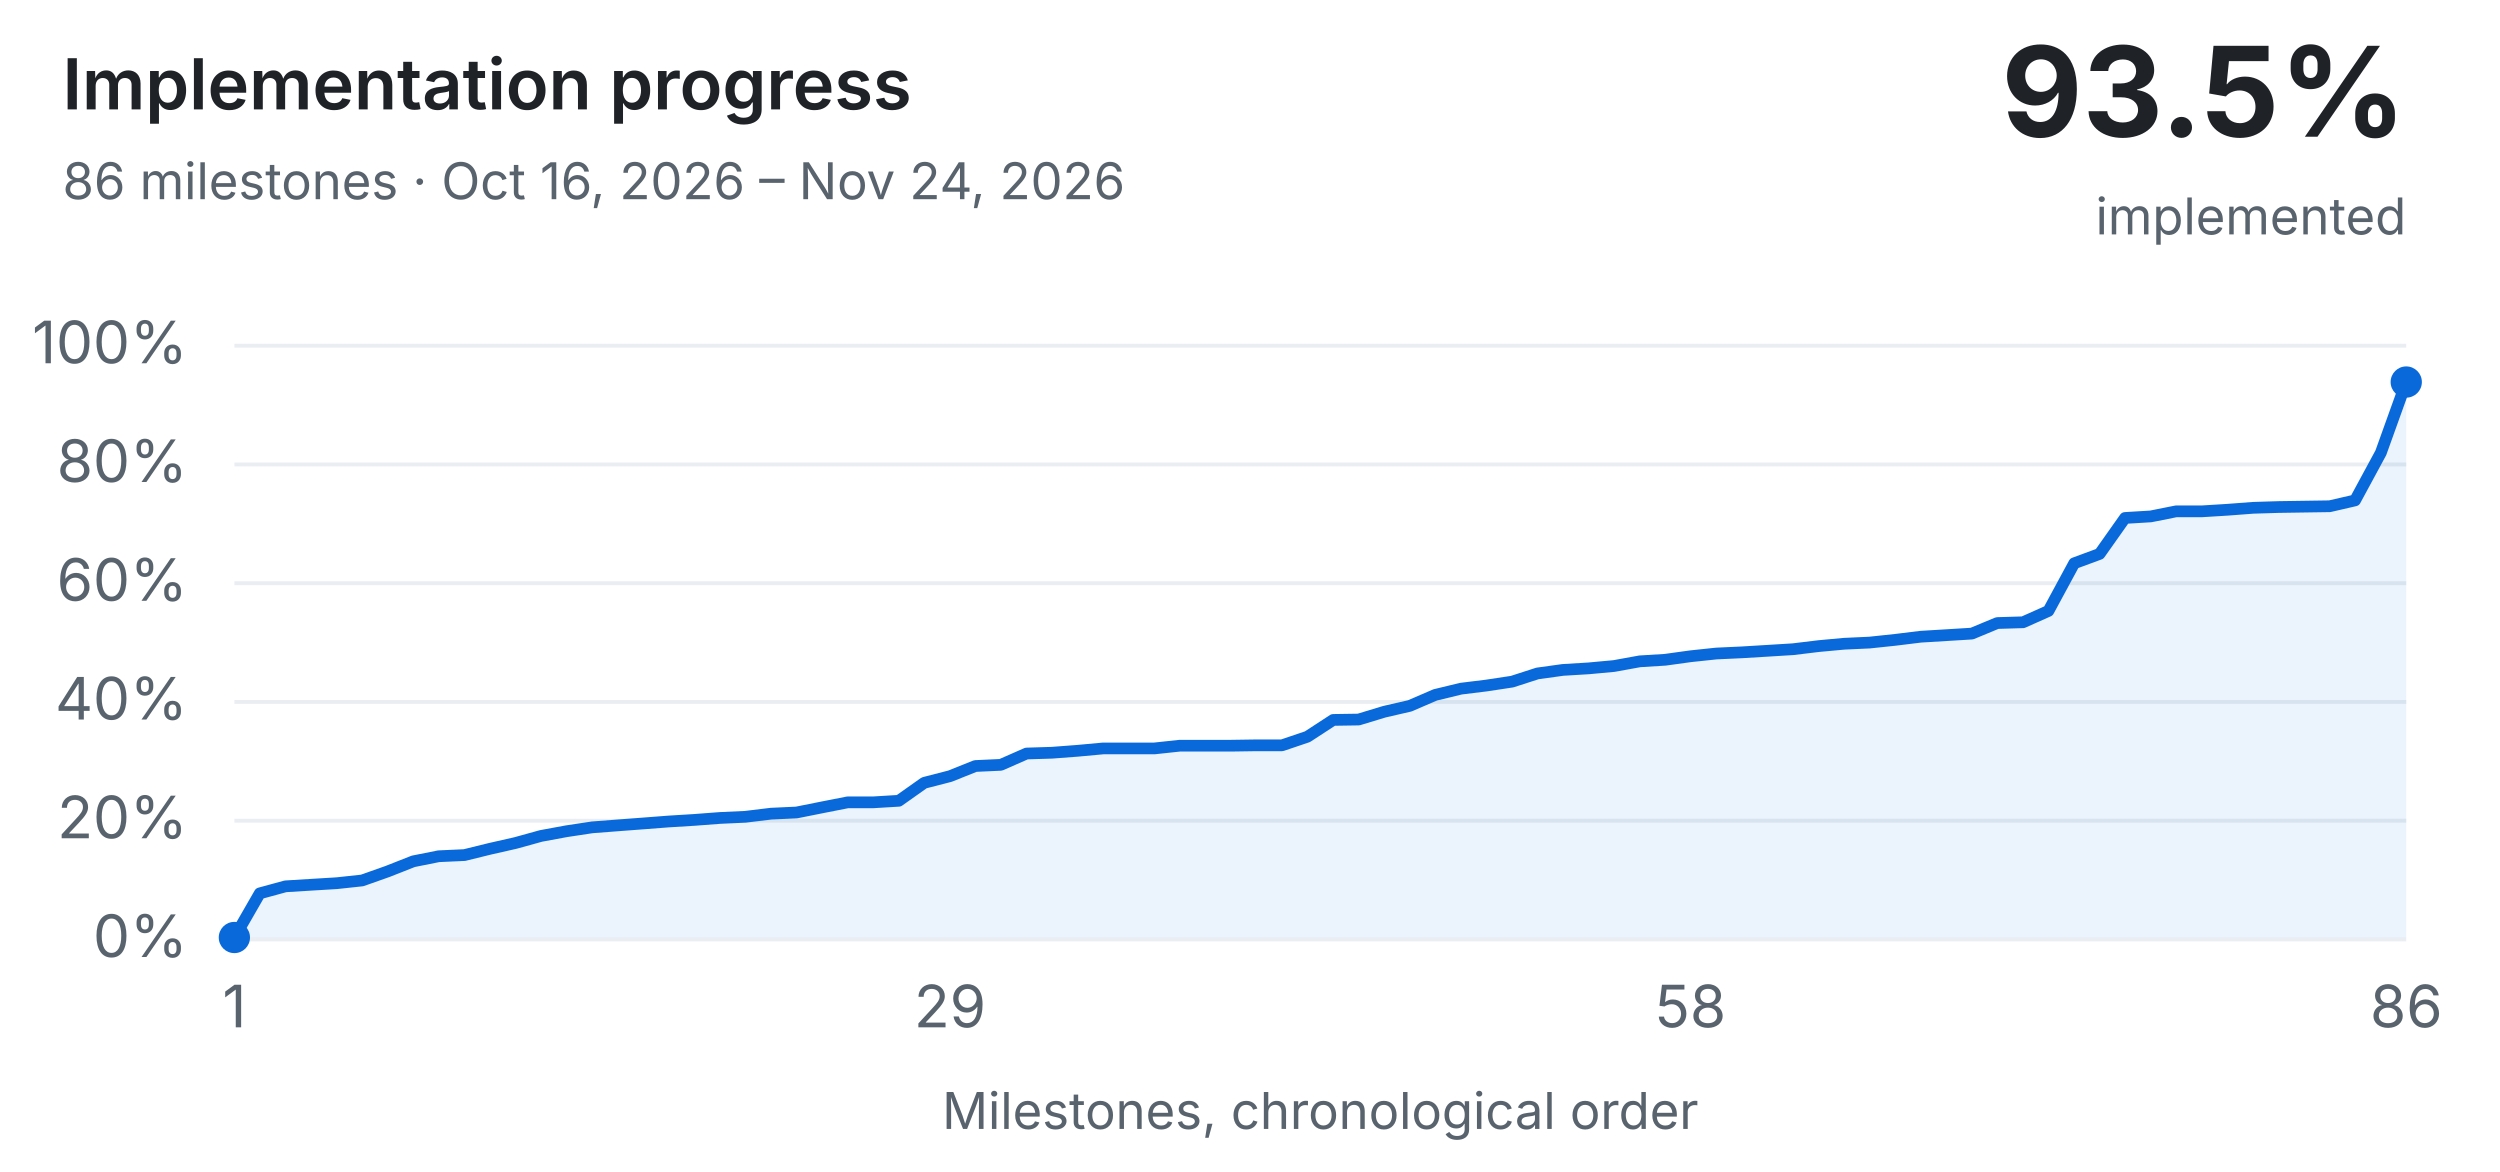
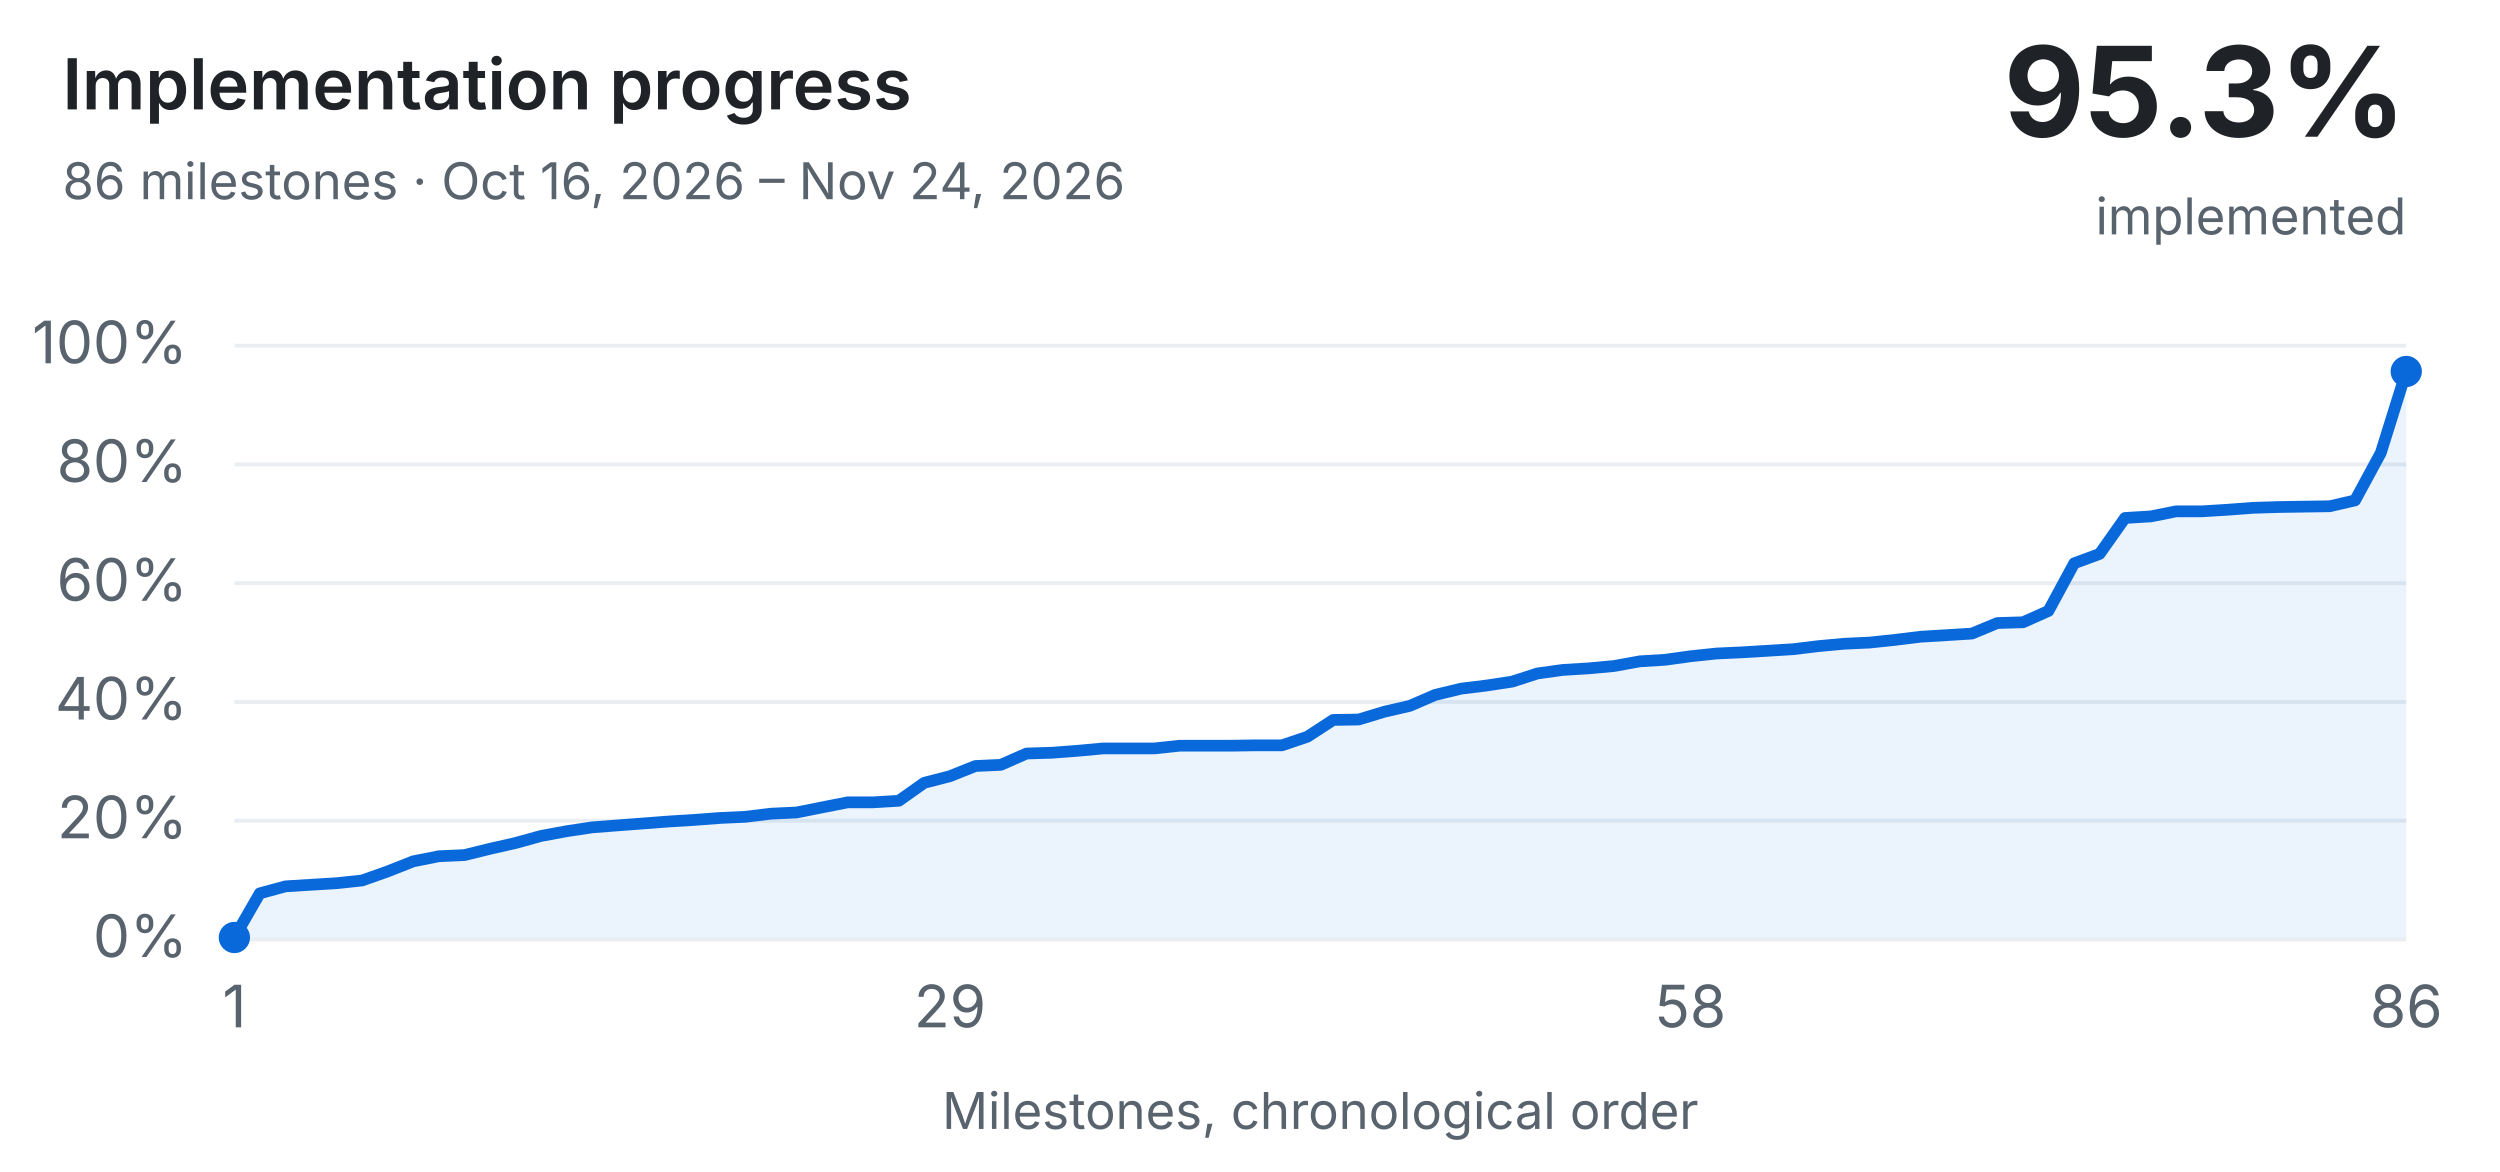
<svg xmlns="http://www.w3.org/2000/svg" width="640" height="300" viewBox="0 0 640 300" role="img" aria-labelledby="history-title history-description">
  <style>text{font:13px system-ui,-apple-system,Segoe UI,sans-serif;fill:#1f2328}.dim{fill:#59636e}.bg{fill:#eaeef2}.done{fill:#1a7f37}.part{fill:#d4a72c}.unchecked{fill:#0969da}@media (prefers-color-scheme:dark){text{fill:#e6edf3}.dim{fill:#9198a1}.bg{fill:#30363d}.done{fill:#3fb950}}</style>
  <style>
  .history-heading{font-size:18px;font-weight:600}
  .history-value{font-size:32px;font-weight:650}
  .history-axis{font-size:15px}
  .history-line{fill:none;stroke:#0969da;stroke-width:3;stroke-linecap:round;stroke-linejoin:round}
  .history-point,.history-area{fill:#0969da}
  .history-area{fill-opacity:.08}
  @media (prefers-color-scheme:dark){.history-line{stroke:#58a6ff}.history-point,.history-area{fill:#58a6ff}}
</style>
  <text class="history-heading" x="16" y="28">Implementation progress</text>
  <text class="dim" x="16" y="51">86 milestones · Oct 16, 2026 – Nov 24, 2026</text>
-   <text class="history-value" x="616" y="35" text-anchor="end">93.5%</text>
+   <text class="history-value" x="616" y="35" text-anchor="end">95.3%</text>
  <text class="dim" x="616" y="60" text-anchor="end">implemented</text>
  <rect class="bg" x="60" y="240.0" width="556" height="1" />
  <text class="dim history-axis" x="48" y="245.0" text-anchor="end">0%</text>
  <rect class="bg" x="60" y="209.6" width="556" height="1" />
  <text class="dim history-axis" x="48" y="214.6" text-anchor="end">20%</text>
  <rect class="bg" x="60" y="179.2" width="556" height="1" />
  <text class="dim history-axis" x="48" y="184.2" text-anchor="end">40%</text>
  <rect class="bg" x="60" y="148.8" width="556" height="1" />
  <text class="dim history-axis" x="48" y="153.8" text-anchor="end">60%</text>
  <rect class="bg" x="60" y="118.4" width="556" height="1" />
  <text class="dim history-axis" x="48" y="123.4" text-anchor="end">80%</text>
  <rect class="bg" x="60" y="88.0" width="556" height="1" />
  <text class="dim history-axis" x="48" y="93.0" text-anchor="end">100%</text>
-   <polygon class="history-area" points="60.0,240 60.0,240.0 66.5,228.7 73.1,226.9 79.6,226.5 86.2,226.1 92.7,225.4 99.2,223.1 105.8,220.5 112.3,219.2 118.9,218.9 125.4,217.3 132.0,215.8 138.5,214.0 145.0,212.8 151.6,211.8 158.1,211.3 164.7,210.8 171.2,210.3 177.7,209.9 184.3,209.4 190.8,209.1 197.4,208.3 203.9,208.0 210.4,206.7 217.0,205.4 223.5,205.4 230.1,205.0 236.6,200.4 243.2,198.7 249.7,196.1 256.2,195.8 262.8,192.9 269.3,192.7 275.9,192.2 282.4,191.6 288.9,191.6 295.5,191.6 302.0,190.9 308.6,190.9 315.1,190.9 321.6,190.8 328.2,190.8 334.7,188.6 341.3,184.3 347.8,184.2 354.4,182.2 360.9,180.7 367.4,177.9 374.0,176.3 380.5,175.5 387.1,174.5 393.6,172.4 400.1,171.5 406.7,171.1 413.2,170.5 419.8,169.3 426.3,168.9 432.8,168.0 439.4,167.3 445.9,167.0 452.5,166.6 459.0,166.2 465.6,165.4 472.1,164.8 478.6,164.5 485.2,163.8 491.7,163.0 498.3,162.6 504.8,162.2 511.3,159.5 517.9,159.3 524.4,156.4 531.0,144.2 537.5,141.8 544.0,132.6 550.6,132.2 557.1,130.9 563.7,130.9 570.2,130.5 576.8,130.0 583.3,129.8 589.8,129.7 596.4,129.6 602.9,128.1 609.5,115.9 616.0,97.8 616.0,240" />
-   <polyline class="history-line" points="60.0,240.0 66.5,228.7 73.1,226.9 79.6,226.5 86.2,226.1 92.7,225.4 99.2,223.1 105.8,220.5 112.3,219.2 118.9,218.9 125.4,217.3 132.0,215.8 138.5,214.0 145.0,212.8 151.6,211.8 158.1,211.3 164.7,210.8 171.2,210.3 177.7,209.9 184.3,209.4 190.8,209.1 197.4,208.3 203.9,208.0 210.4,206.7 217.0,205.4 223.5,205.4 230.1,205.0 236.6,200.4 243.2,198.7 249.7,196.1 256.2,195.8 262.8,192.9 269.3,192.7 275.9,192.2 282.4,191.6 288.9,191.6 295.5,191.6 302.0,190.9 308.6,190.9 315.1,190.9 321.6,190.8 328.2,190.8 334.7,188.6 341.3,184.3 347.8,184.2 354.4,182.2 360.9,180.7 367.4,177.9 374.0,176.3 380.5,175.5 387.1,174.5 393.6,172.4 400.1,171.5 406.7,171.1 413.2,170.5 419.8,169.3 426.3,168.9 432.8,168.0 439.4,167.3 445.9,167.0 452.5,166.6 459.0,166.2 465.6,165.4 472.1,164.8 478.6,164.5 485.2,163.8 491.7,163.0 498.3,162.6 504.8,162.2 511.3,159.5 517.9,159.3 524.4,156.4 531.0,144.2 537.5,141.8 544.0,132.6 550.6,132.2 557.1,130.9 563.7,130.9 570.2,130.5 576.8,130.0 583.3,129.8 589.8,129.7 596.4,129.6 602.9,128.1 609.5,115.9 616.0,97.8" />
+   <polygon class="history-area" points="60.0,240 60.0,240.0 66.5,228.7 73.1,226.9 79.6,226.5 86.2,226.1 92.7,225.4 99.2,223.1 105.8,220.5 112.3,219.2 118.9,218.9 125.4,217.3 132.0,215.8 138.5,214.0 145.0,212.8 151.6,211.8 158.1,211.3 164.7,210.8 171.2,210.3 177.7,209.9 184.3,209.4 190.8,209.1 197.4,208.3 203.9,208.0 210.4,206.7 217.0,205.4 223.5,205.4 230.1,205.0 236.6,200.4 243.2,198.7 249.7,196.1 256.2,195.8 262.8,192.9 269.3,192.7 275.9,192.2 282.4,191.6 288.9,191.6 295.5,191.6 302.0,190.9 308.6,190.9 315.1,190.9 321.6,190.8 328.2,190.8 334.7,188.6 341.3,184.3 347.8,184.2 354.4,182.2 360.9,180.7 367.4,177.9 374.0,176.3 380.5,175.5 387.1,174.5 393.6,172.4 400.1,171.5 406.7,171.1 413.2,170.5 419.8,169.3 426.3,168.9 432.8,168.0 439.4,167.3 445.9,167.0 452.5,166.6 459.0,166.2 465.6,165.4 472.1,164.8 478.6,164.5 485.2,163.8 491.7,163.0 498.3,162.6 504.8,162.2 511.3,159.5 517.9,159.3 524.4,156.4 531.0,144.2 537.5,141.8 544.0,132.6 550.6,132.2 557.1,130.9 563.7,130.9 570.2,130.5 576.8,130.0 583.3,129.8 589.8,129.7 596.4,129.6 602.9,128.1 609.5,115.9 616.0,95.1 616.0,240" />
+   <polyline class="history-line" points="60.0,240.0 66.5,228.7 73.1,226.9 79.6,226.5 86.2,226.1 92.7,225.4 99.2,223.1 105.8,220.5 112.3,219.2 118.9,218.9 125.4,217.3 132.0,215.8 138.5,214.0 145.0,212.8 151.6,211.8 158.1,211.3 164.7,210.8 171.2,210.3 177.7,209.9 184.3,209.4 190.8,209.1 197.4,208.3 203.9,208.0 210.4,206.7 217.0,205.4 223.5,205.4 230.1,205.0 236.6,200.4 243.2,198.7 249.7,196.1 256.2,195.8 262.8,192.9 269.3,192.7 275.9,192.2 282.4,191.6 288.9,191.6 295.5,191.6 302.0,190.9 308.6,190.9 315.1,190.9 321.6,190.8 328.2,190.8 334.7,188.6 341.3,184.3 347.8,184.2 354.4,182.2 360.9,180.7 367.4,177.9 374.0,176.3 380.5,175.5 387.1,174.5 393.6,172.4 400.1,171.5 406.7,171.1 413.2,170.5 419.8,169.3 426.3,168.9 432.8,168.0 439.4,167.3 445.9,167.0 452.5,166.6 459.0,166.2 465.6,165.4 472.1,164.8 478.6,164.5 485.2,163.8 491.7,163.0 498.3,162.6 504.8,162.2 511.3,159.5 517.9,159.3 524.4,156.4 531.0,144.2 537.5,141.8 544.0,132.6 550.6,132.2 557.1,130.9 563.7,130.9 570.2,130.5 576.8,130.0 583.3,129.8 589.8,129.7 596.4,129.6 602.9,128.1 609.5,115.9 616.0,95.1" />
  <circle class="history-point" cx="60.0" cy="240.0" r="4" />
  <circle fill="transparent" cx="66.5" cy="228.7" r="3" />
  <circle fill="transparent" cx="73.1" cy="226.9" r="3" />
  <circle fill="transparent" cx="79.6" cy="226.5" r="3" />
  <circle fill="transparent" cx="86.2" cy="226.1" r="3" />
  <circle fill="transparent" cx="92.7" cy="225.4" r="3" />
  <circle fill="transparent" cx="99.2" cy="223.1" r="3" />
  <circle fill="transparent" cx="105.8" cy="220.5" r="3" />
  <circle fill="transparent" cx="112.3" cy="219.2" r="3" />
  <circle fill="transparent" cx="118.9" cy="218.9" r="3" />
  <circle fill="transparent" cx="125.4" cy="217.3" r="3" />
  <circle fill="transparent" cx="132.0" cy="215.8" r="3" />
  <circle fill="transparent" cx="138.5" cy="214.0" r="3" />
  <circle fill="transparent" cx="145.0" cy="212.8" r="3" />
  <circle fill="transparent" cx="151.6" cy="211.8" r="3" />
  <circle fill="transparent" cx="158.1" cy="211.3" r="3" />
  <circle fill="transparent" cx="164.7" cy="210.8" r="3" />
  <circle fill="transparent" cx="171.2" cy="210.3" r="3" />
  <circle fill="transparent" cx="177.7" cy="209.9" r="3" />
  <circle fill="transparent" cx="184.3" cy="209.4" r="3" />
  <circle fill="transparent" cx="190.8" cy="209.1" r="3" />
  <circle fill="transparent" cx="197.4" cy="208.3" r="3" />
  <circle fill="transparent" cx="203.9" cy="208.0" r="3" />
  <circle fill="transparent" cx="210.4" cy="206.7" r="3" />
  <circle fill="transparent" cx="217.0" cy="205.4" r="3" />
  <circle fill="transparent" cx="223.5" cy="205.4" r="3" />
  <circle fill="transparent" cx="230.1" cy="205.0" r="3" />
  <circle fill="transparent" cx="236.6" cy="200.4" r="3" />
  <circle fill="transparent" cx="243.2" cy="198.7" r="3" />
  <circle fill="transparent" cx="249.7" cy="196.1" r="3" />
  <circle fill="transparent" cx="256.2" cy="195.8" r="3" />
  <circle fill="transparent" cx="262.8" cy="192.9" r="3" />
  <circle fill="transparent" cx="269.3" cy="192.7" r="3" />
  <circle fill="transparent" cx="275.9" cy="192.2" r="3" />
  <circle fill="transparent" cx="282.4" cy="191.6" r="3" />
  <circle fill="transparent" cx="288.9" cy="191.6" r="3" />
  <circle fill="transparent" cx="295.5" cy="191.6" r="3" />
  <circle fill="transparent" cx="302.0" cy="190.9" r="3" />
  <circle fill="transparent" cx="308.6" cy="190.9" r="3" />
  <circle fill="transparent" cx="315.1" cy="190.9" r="3" />
  <circle fill="transparent" cx="321.6" cy="190.8" r="3" />
  <circle fill="transparent" cx="328.2" cy="190.8" r="3" />
  <circle fill="transparent" cx="334.7" cy="188.6" r="3" />
  <circle fill="transparent" cx="341.3" cy="184.3" r="3" />
  <circle fill="transparent" cx="347.8" cy="184.2" r="3" />
  <circle fill="transparent" cx="354.4" cy="182.2" r="3" />
  <circle fill="transparent" cx="360.9" cy="180.7" r="3" />
  <circle fill="transparent" cx="367.4" cy="177.9" r="3" />
  <circle fill="transparent" cx="374.0" cy="176.3" r="3" />
  <circle fill="transparent" cx="380.5" cy="175.5" r="3" />
  <circle fill="transparent" cx="387.1" cy="174.5" r="3" />
  <circle fill="transparent" cx="393.6" cy="172.4" r="3" />
  <circle fill="transparent" cx="400.1" cy="171.5" r="3" />
  <circle fill="transparent" cx="406.7" cy="171.1" r="3" />
  <circle fill="transparent" cx="413.2" cy="170.5" r="3" />
  <circle fill="transparent" cx="419.8" cy="169.3" r="3" />
  <circle fill="transparent" cx="426.3" cy="168.9" r="3" />
  <circle fill="transparent" cx="432.8" cy="168.0" r="3" />
  <circle fill="transparent" cx="439.4" cy="167.3" r="3" />
  <circle fill="transparent" cx="445.9" cy="167.0" r="3" />
  <circle fill="transparent" cx="452.5" cy="166.6" r="3" />
  <circle fill="transparent" cx="459.0" cy="166.2" r="3" />
  <circle fill="transparent" cx="465.6" cy="165.4" r="3" />
  <circle fill="transparent" cx="472.1" cy="164.8" r="3" />
  <circle fill="transparent" cx="478.6" cy="164.5" r="3" />
  <circle fill="transparent" cx="485.2" cy="163.8" r="3" />
  <circle fill="transparent" cx="491.7" cy="163.0" r="3" />
  <circle fill="transparent" cx="498.3" cy="162.6" r="3" />
  <circle fill="transparent" cx="504.8" cy="162.2" r="3" />
  <circle fill="transparent" cx="511.3" cy="159.5" r="3" />
  <circle fill="transparent" cx="517.9" cy="159.3" r="3" />
  <circle fill="transparent" cx="524.4" cy="156.4" r="3" />
  <circle fill="transparent" cx="531.0" cy="144.2" r="3" />
  <circle fill="transparent" cx="537.5" cy="141.8" r="3" />
  <circle fill="transparent" cx="544.0" cy="132.6" r="3" />
  <circle fill="transparent" cx="550.6" cy="132.2" r="3" />
  <circle fill="transparent" cx="557.1" cy="130.9" r="3" />
  <circle fill="transparent" cx="563.7" cy="130.9" r="3" />
  <circle fill="transparent" cx="570.2" cy="130.5" r="3" />
  <circle fill="transparent" cx="576.8" cy="130.0" r="3" />
  <circle fill="transparent" cx="583.3" cy="129.8" r="3" />
  <circle fill="transparent" cx="589.8" cy="129.7" r="3" />
  <circle fill="transparent" cx="596.4" cy="129.6" r="3" />
  <circle fill="transparent" cx="602.9" cy="128.1" r="3" />
  <circle fill="transparent" cx="609.5" cy="115.9" r="3" />
-   <circle class="history-point" cx="616.0" cy="97.8" r="4" />
+   <circle class="history-point" cx="616.0" cy="95.1" r="4" />
  <text class="dim history-axis" x="60.0" y="263" text-anchor="middle">1</text>
  <text class="dim history-axis" x="243.2" y="263" text-anchor="middle">29</text>
  <text class="dim history-axis" x="432.8" y="263" text-anchor="middle">58</text>
  <text class="dim history-axis" x="616.0" y="263" text-anchor="middle">86</text>
  <text class="dim" x="338" y="289" text-anchor="middle">Milestones, chronological order</text>
</svg>
